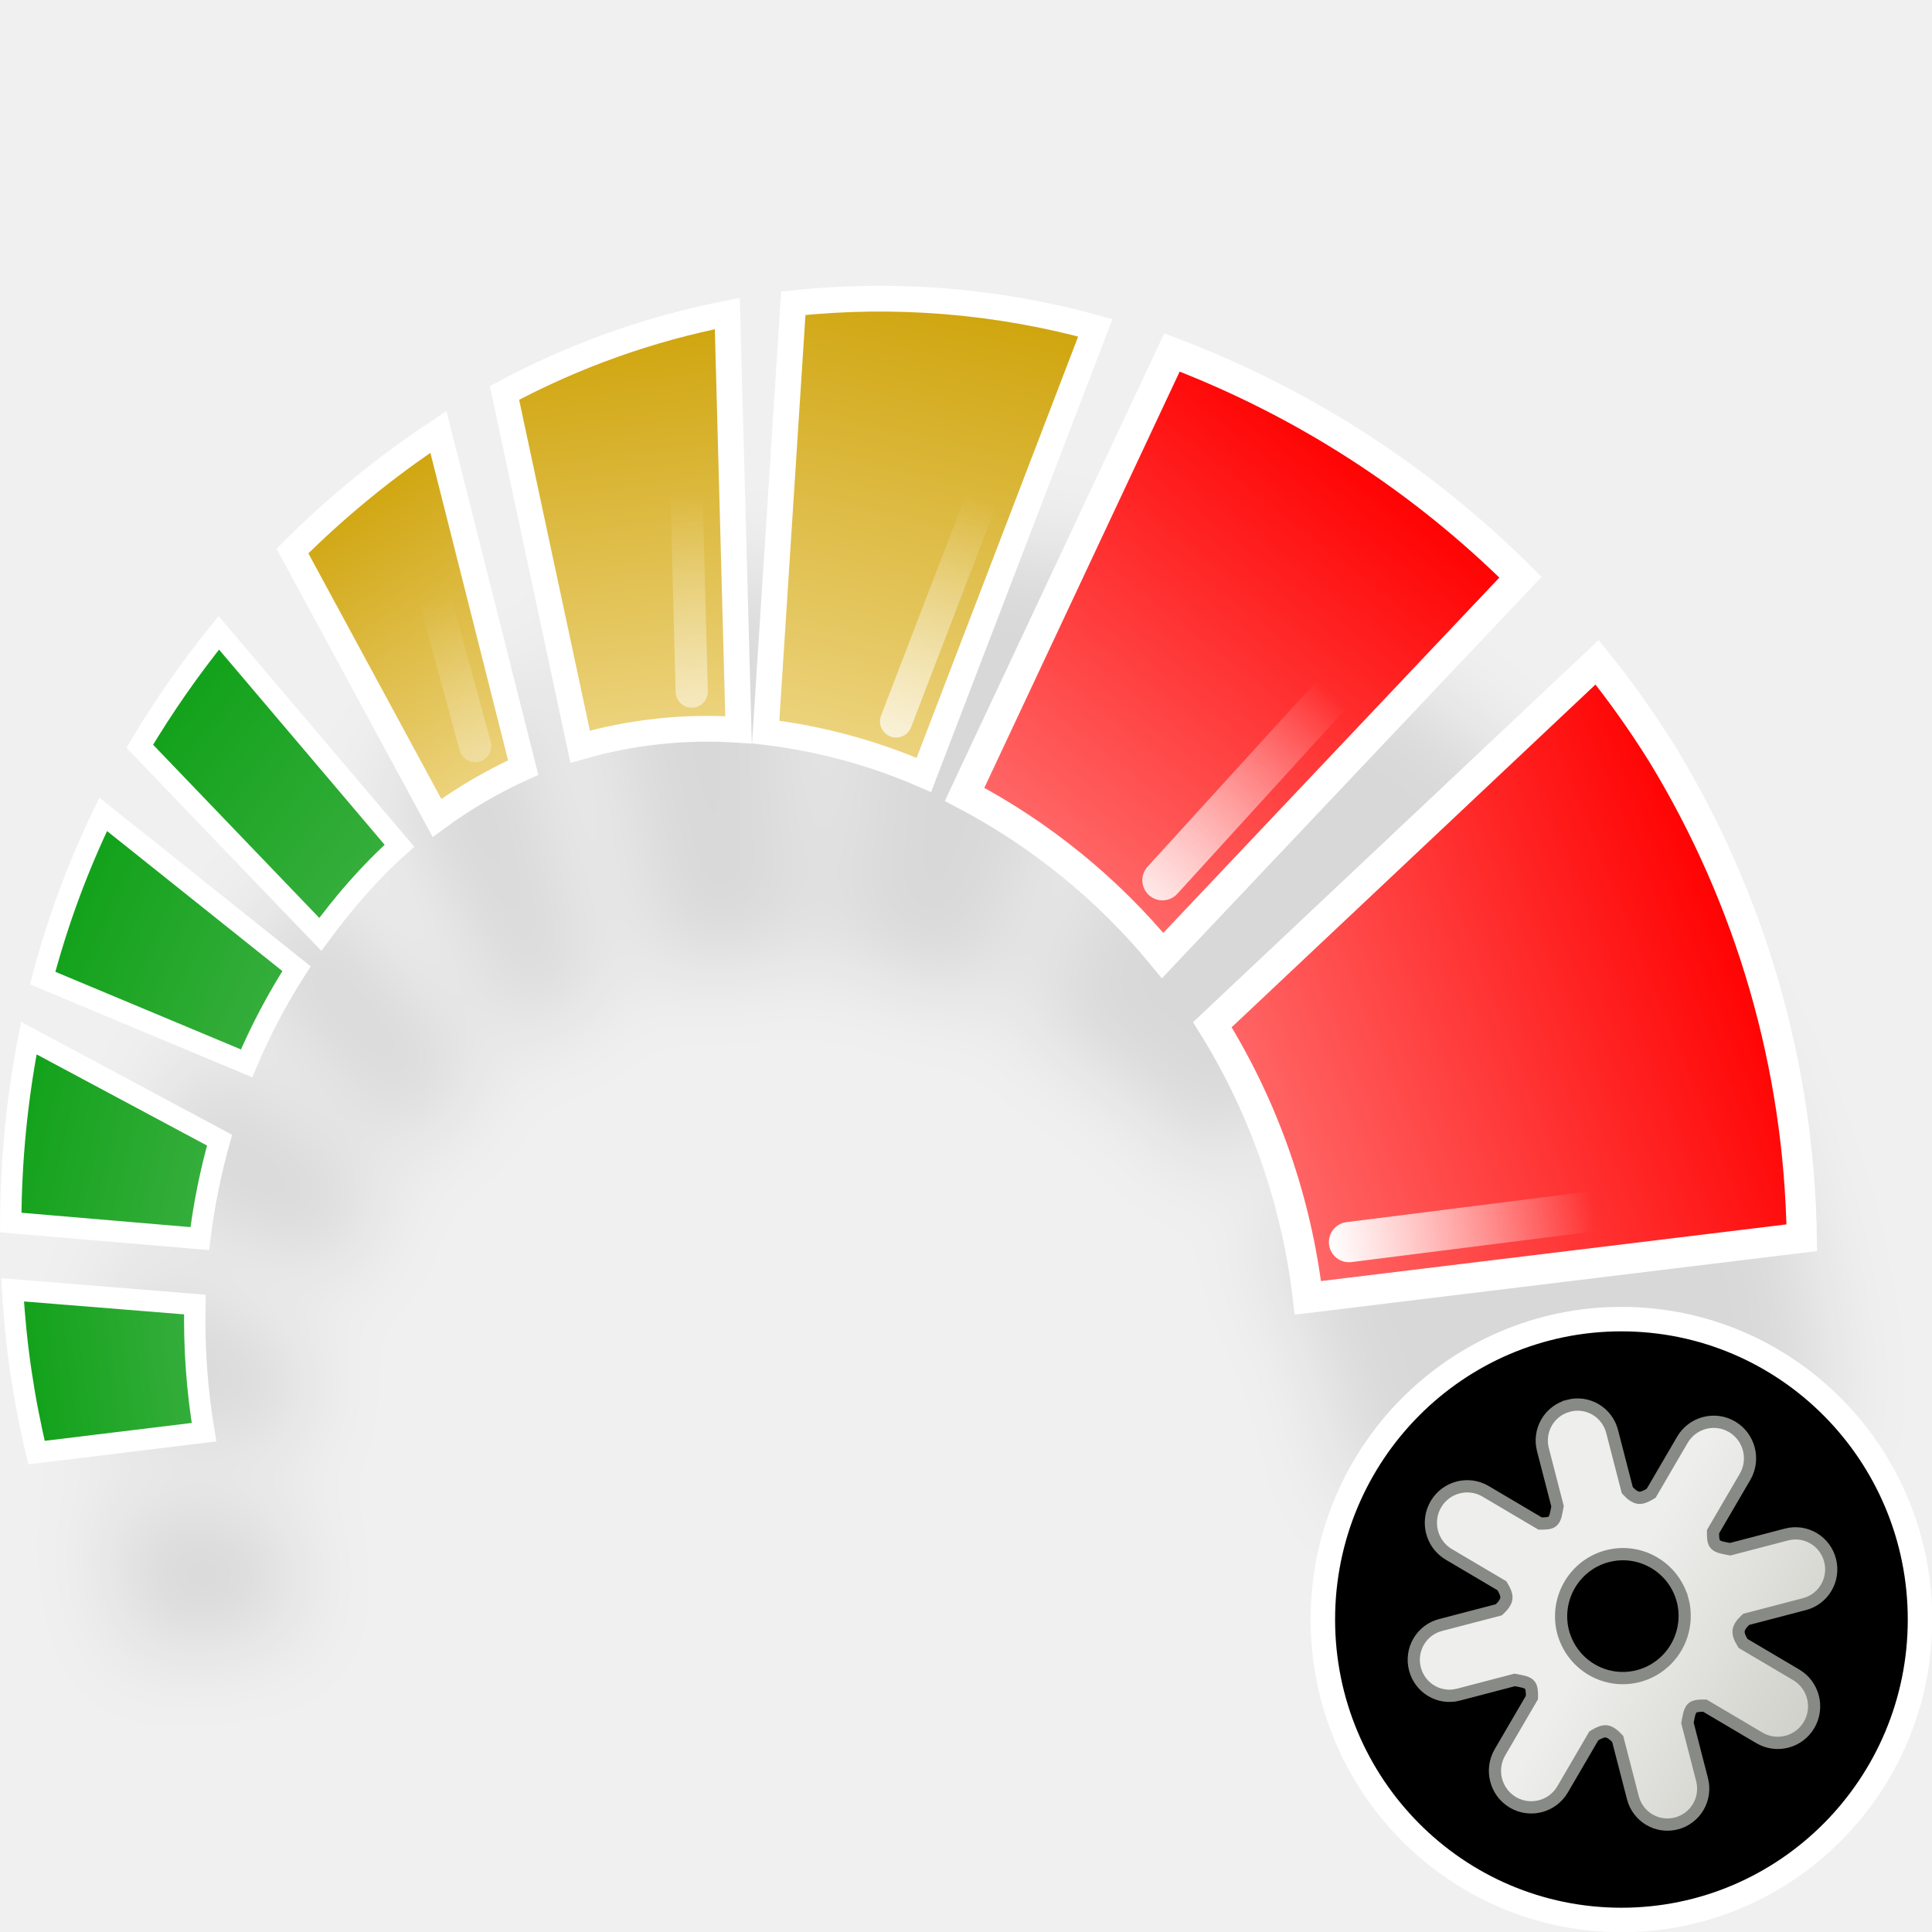
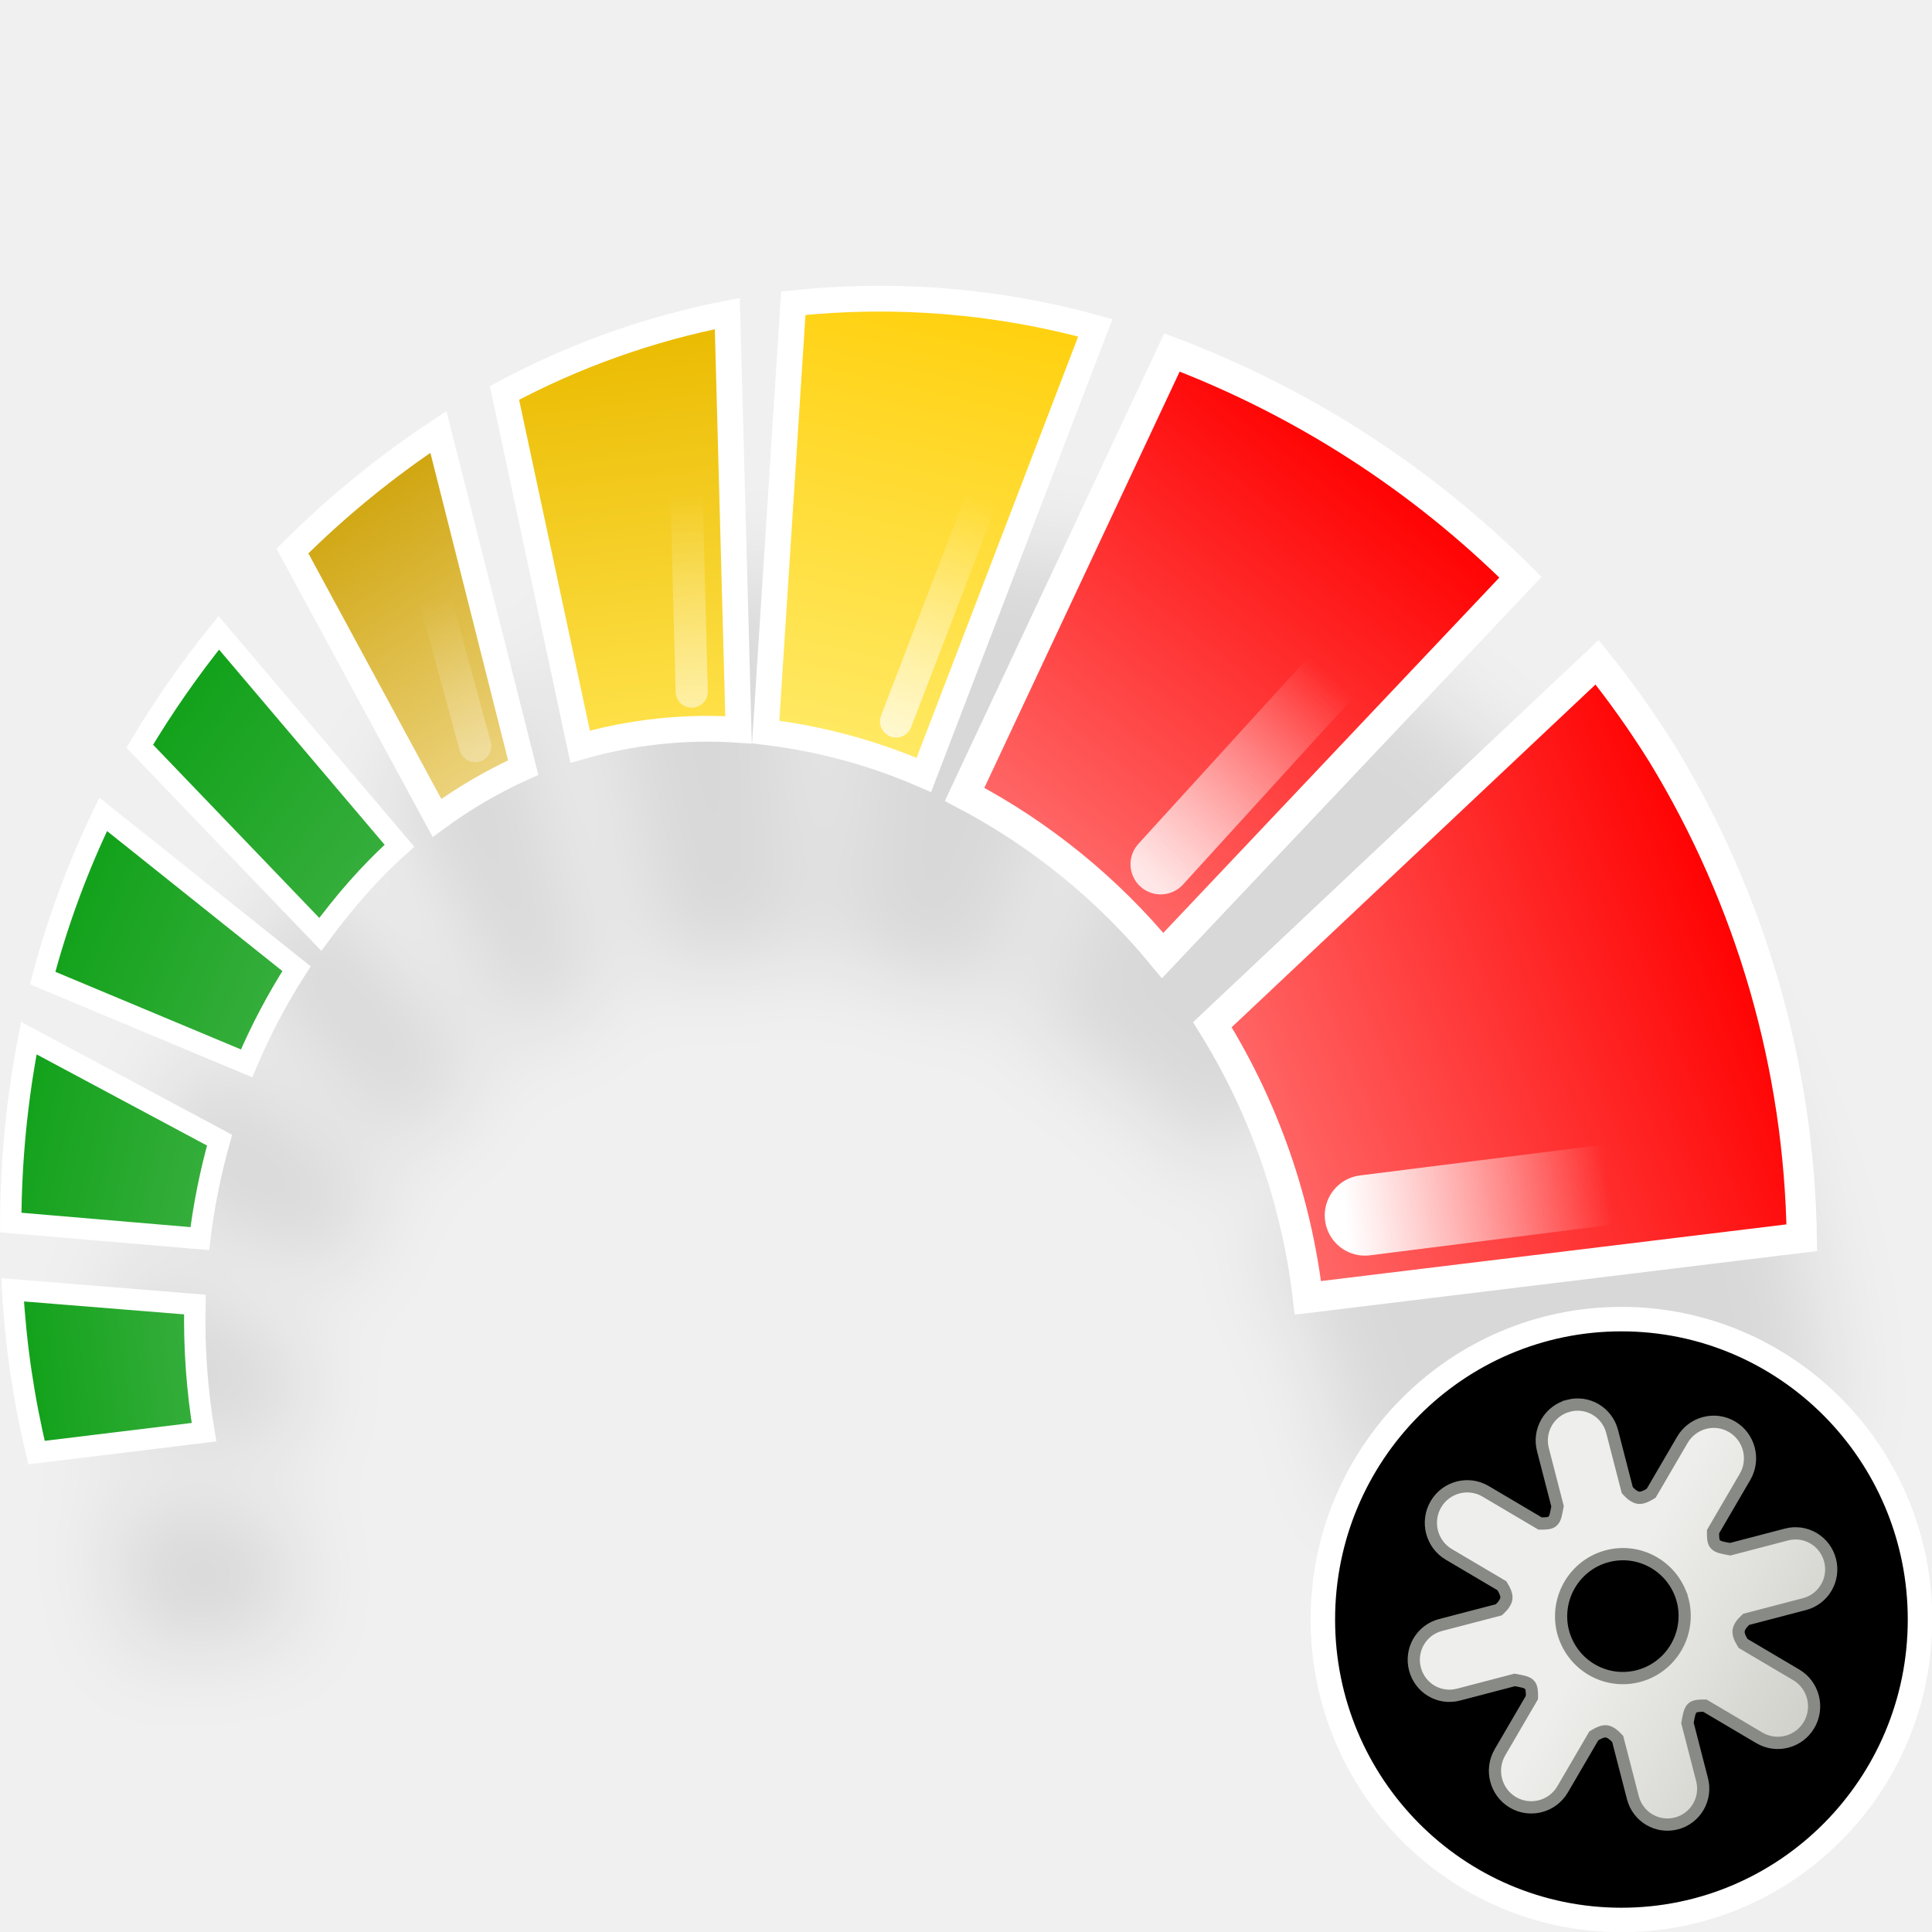
<svg xmlns="http://www.w3.org/2000/svg" xmlns:xlink="http://www.w3.org/1999/xlink" width="48" height="48">
  <defs>
-     <linearGradient id="k">
+     <linearGradient id="h" x1="18.466" y1="6.619" x2="15.924" y2="13.603" gradientUnits="userSpaceOnUse">
+       <stop offset="0" stop-color="#eaba00" />
+       <stop offset="1" stop-color="#ffe24a" />
+     </linearGradient>
+     <linearGradient id="j" x1="18.466" y1="6.619" x2="15.924" y2="13.603" gradientUnits="userSpaceOnUse">
+       <stop offset="0" stop-color="#ffd00d" />
+       <stop offset="1" stop-color="#ffea66" />
+     </linearGradient>
+     <linearGradient id="l">
      <stop offset="0" stop-color="#fff" />
      <stop offset="1" stop-color="#fff" stop-opacity="0" />
    </linearGradient>
-     <linearGradient id="v" x1="2" y1="21.614" x2="4.833" y2="21.614" xlink:href="#f" gradientTransform="rotate(-6.94 -5.214 27.34)scale(1.49491)" />
+     <linearGradient id="w" x1="2" y1="21.614" x2="4.833" y2="21.614" xlink:href="#f" gradientTransform="rotate(-6.94 -5.214 27.34)scale(1.49491)" />
    <linearGradient id="f" x1="5.505" y1="11.477" x2="8.546" y2="14.519" gradientUnits="userSpaceOnUse">
      <stop offset="0" stop-color="#11a119" />
      <stop offset="1" stop-color="#37ae3d" />
    </linearGradient>
-     <linearGradient id="u" x1="2.265" y1="17.799" x2="5.379" y2="18.933" xlink:href="#f" gradientTransform="rotate(-6.94 -5.214 27.34)scale(1.49491)" />
-     <linearGradient id="t" x1="3.639" y1="14.285" x2="6.883" y2="16.158" xlink:href="#f" gradientTransform="rotate(-6.94 -5.214 27.34)scale(1.49491)" />
-     <linearGradient id="r" x1="8.808" y1="8.486" x2="10.988" y2="13.161" xlink:href="#g" gradientTransform="rotate(-6.94 -5.214 27.34)scale(1.49491)" />
+     <linearGradient id="v" x1="2.265" y1="17.799" x2="5.379" y2="18.933" xlink:href="#f" gradientTransform="rotate(-6.94 -5.214 27.34)scale(1.49491)" />
+     <linearGradient id="u" x1="3.639" y1="14.285" x2="6.883" y2="16.158" xlink:href="#f" gradientTransform="rotate(-6.94 -5.214 27.34)scale(1.49491)" />
+     <linearGradient id="s" x1="8.808" y1="8.486" x2="10.988" y2="13.161" xlink:href="#g" gradientTransform="rotate(-6.94 -5.214 27.34)scale(1.49491)" />
    <linearGradient id="g" x1="18.466" y1="6.619" x2="15.924" y2="13.603" gradientUnits="userSpaceOnUse">
      <stop offset="0" stop-color="#cfa40c" />
      <stop offset="1" stop-color="#edd480" />
    </linearGradient>
-     <linearGradient id="q" x1="13.17" y1="6.51" x2="13.17" y2="12.997" xlink:href="#g" gradientTransform="rotate(-6.94 -5.214 27.34)scale(1.49491)" />
-     <linearGradient id="o" x1="24.588" y1="9.748" x2="18.776" y2="15.56" xlink:href="#h" gradientTransform="rotate(-6.94 -5.214 27.34)scale(1.49491)" />
-     <linearGradient id="h" x1="29.662" y1="18.026" x2="21.419" y2="20.234" gradientUnits="userSpaceOnUse">
+     <linearGradient id="r" x1="13.17" y1="6.51" x2="13.17" y2="12.997" xlink:href="#h" gradientTransform="rotate(-6.94 -5.214 27.34)scale(1.49491)" />
+     <linearGradient id="p" x1="24.588" y1="9.748" x2="18.776" y2="15.56" xlink:href="#i" gradientTransform="rotate(-6.94 -5.214 27.34)scale(1.49491)" />
+     <linearGradient id="i" x1="29.662" y1="18.026" x2="21.419" y2="20.234" gradientUnits="userSpaceOnUse">
      <stop offset="0" stop-color="red" />
      <stop offset="1" stop-color="#ff6a6a" />
    </linearGradient>
-     <linearGradient xlink:href="#h" id="n" gradientUnits="userSpaceOnUse" x1="29.662" y1="18.026" x2="21.419" y2="20.234" gradientTransform="rotate(-6.94 -5.214 27.34)scale(1.49491)" />
-     <linearGradient xlink:href="#g" id="p" gradientUnits="userSpaceOnUse" x1="18.466" y1="6.619" x2="15.924" y2="13.603" gradientTransform="rotate(-6.94 -5.214 27.34)scale(1.49491)" />
-     <linearGradient xlink:href="#f" id="s" gradientUnits="userSpaceOnUse" x1="5.505" y1="11.477" x2="8.546" y2="14.519" gradientTransform="rotate(-6.94 -5.214 27.34)scale(1.49491)" />
-     <linearGradient xlink:href="#k" id="w" x1="33.032" y1="30.953" x2="39.578" y2="30.172" gradientUnits="userSpaceOnUse" />
-     <linearGradient xlink:href="#k" id="x" gradientUnits="userSpaceOnUse" x1="33.04" y1="30.991" x2="37.669" y2="26.063" gradientTransform="translate(-4.546 -8.836)" />
-     <linearGradient xlink:href="#k" id="y" gradientUnits="userSpaceOnUse" gradientTransform="translate(-10.877 -12.715)" x1="33.04" y1="30.969" x2="35.272" y2="25.089" />
-     <linearGradient xlink:href="#k" id="z" gradientUnits="userSpaceOnUse" gradientTransform="translate(-15.954 -13.456)" x1="33.151" y1="30.925" x2="33.04" y2="25.741" />
-     <linearGradient xlink:href="#k" id="A" gradientUnits="userSpaceOnUse" gradientTransform="translate(-21.356 -12.147)" x1="33.284" y1="30.947" x2="32.184" y2="26.957" />
-     <linearGradient id="l">
+     <linearGradient xlink:href="#i" id="o" gradientUnits="userSpaceOnUse" x1="29.662" y1="18.026" x2="21.419" y2="20.234" gradientTransform="rotate(-6.94 -5.214 27.34)scale(1.49491)" />
+     <linearGradient xlink:href="#j" id="q" gradientUnits="userSpaceOnUse" x1="18.466" y1="6.619" x2="15.924" y2="13.603" gradientTransform="rotate(-6.94 -5.214 27.34)scale(1.49491)" />
+     <linearGradient xlink:href="#f" id="t" gradientUnits="userSpaceOnUse" x1="5.505" y1="11.477" x2="8.546" y2="14.519" gradientTransform="rotate(-6.94 -5.214 27.34)scale(1.49491)" />
+     <linearGradient xlink:href="#l" id="x" x1="33.032" y1="30.953" x2="39.578" y2="30.172" gradientUnits="userSpaceOnUse" gradientTransform="translate(.398 -.663)" />
+     <linearGradient xlink:href="#l" id="y" gradientUnits="userSpaceOnUse" x1="33.04" y1="30.991" x2="37.669" y2="26.063" gradientTransform="translate(-4.59 -9.234)" />
+     <linearGradient xlink:href="#l" id="z" gradientUnits="userSpaceOnUse" gradientTransform="translate(-10.877 -12.715)" x1="33.04" y1="30.969" x2="35.272" y2="25.089" />
+     <linearGradient xlink:href="#l" id="A" gradientUnits="userSpaceOnUse" gradientTransform="translate(-15.954 -13.456)" x1="33.151" y1="30.925" x2="33.04" y2="25.741" />
+     <linearGradient xlink:href="#l" id="B" gradientUnits="userSpaceOnUse" gradientTransform="translate(-21.356 -12.147)" x1="33.284" y1="30.947" x2="32.184" y2="26.957" />
+     <linearGradient id="m">
      <stop offset="0" stop-color="#eeeeec" />
      <stop offset="1" stop-color="#d2d2cc" />
    </linearGradient>
-     <linearGradient xlink:href="#l" id="B" x1="7.598" y1="7.681" x2="12.404" y2="12.336" gradientUnits="userSpaceOnUse" gradientTransform="matrix(1.12453 -.29235 .29238 1.1244 47.126 26.974)" />
-     <filter id="m" x="-.061" y="-.094" width="1.121" height="1.188" color-interpolation-filters="sRGB">
+     <linearGradient xlink:href="#m" id="C" x1="7.598" y1="7.681" x2="12.404" y2="12.336" gradientUnits="userSpaceOnUse" gradientTransform="matrix(1.12453 -.29235 .29238 1.1244 47.126 26.974)" />
+     <filter id="n" x="-.061" y="-.094" width="1.121" height="1.188" color-interpolation-filters="sRGB">
      <feGaussianBlur stdDeviation="1.06" />
    </filter>
  </defs>
-   <g style="mix-blend-mode:normal" transform="translate(-.63 7.258)scale(1.019)" opacity=".1" stroke-width=".5" filter="url(#m)">
+   <g style="mix-blend-mode:normal" transform="translate(-.63 7.258)scale(1.019)" opacity=".1" stroke-width=".5" filter="url(#n)">
    <path d="M40.406 14.688a22 22 0 0 1 1.518 2.137 22.37 22.37 0 0 1 3.27 11.324L33.64 29.556a15.5 15.5 0 0 0-2.234-6.39zM25.61 17.778a15.1 15.1 0 0 1 4.633 3.77l8.37-8.85a23.2 23.2 0 0 0-8.152-5.257ZM20.957 16.32a13.2 13.2 0 0 1 3.7 1.004l4.011-10.46a19 19 0 0 0-7.065-.574ZM20.059 6.53c-1.82.356-3.577.982-5.212 1.858l1.77 8.275a10.8 10.8 0 0 1 3.705-.395zM13.301 9.3a22 22 0 0 0-3.414 2.785l3.38 6.244a11.3 11.3 0 0 1 2.018-1.178zM8.164 13.999a23 23 0 0 0-1.849 2.653l4.223 4.401c.541-.729 1.12-1.418 1.852-2.073zM5.46 18.245a21.3 21.3 0 0 0-1.416 3.83l4.77 1.995q.49-1.157 1.168-2.214zM3.72 23.48a23 23 0 0 0-.423 4.314l4.422.376q.144-1.169.463-2.303zM7.605 29.712a16 16 0 0 0 .213 2.986l-3.917.477a21.4 21.4 0 0 1-.56-3.807Z" />
  </g>
  <g stroke="#fff" stroke-width=".5">
-     <path d="M40.406 14.688a22 22 0 0 1 1.518 2.137 22.37 22.37 0 0 1 3.27 11.324L33.64 29.556a15.5 15.5 0 0 0-2.234-6.39z" fill="url(#n)" stroke-width=".706" transform="translate(-3.235 .854)scale(1.06209)" />
-     <path d="M25.61 17.778a15.1 15.1 0 0 1 4.633 3.77l8.37-8.85a23.2 23.2 0 0 0-8.152-5.257Z" fill="url(#o)" stroke-width=".706" transform="translate(-3.235 .854)scale(1.06209)" />
-     <path d="M20.957 16.32a13.2 13.2 0 0 1 3.7 1.004l4.011-10.46a19 19 0 0 0-7.065-.574Z" fill="url(#p)" stroke-width=".603" transform="translate(-3.235 .854)scale(1.06209)" />
-     <path d="M20.059 6.53c-1.82.356-3.577.982-5.212 1.858l1.77 8.275a10.8 10.8 0 0 1 3.705-.395z" fill="url(#q)" stroke-width=".603" transform="translate(-3.235 .854)scale(1.06209)" />
-     <path d="M13.301 9.3a22 22 0 0 0-3.414 2.785l3.38 6.244a11.3 11.3 0 0 1 2.018-1.178z" fill="url(#r)" stroke-width=".603" transform="translate(-3.235 .854)scale(1.06209)" />
-     <path d="M8.164 13.999a23 23 0 0 0-1.849 2.653l4.223 4.401c.541-.729 1.12-1.418 1.852-2.073z" fill="url(#s)" stroke-width=".499" transform="translate(-3.235 .854)scale(1.06209)" />
-     <path d="M5.46 18.245a21.3 21.3 0 0 0-1.416 3.83l4.77 1.995q.49-1.157 1.168-2.214z" fill="url(#t)" stroke-width=".499" transform="translate(-3.235 .854)scale(1.06209)" />
-     <path d="M3.72 23.48a23 23 0 0 0-.423 4.314l4.422.376q.144-1.169.463-2.303z" fill="url(#u)" stroke-width=".499" transform="translate(-3.235 .854)scale(1.06209)" />
-     <path d="M7.605 29.712a16 16 0 0 0 .213 2.986l-3.917.477a21.4 21.4 0 0 1-.56-3.807Z" fill="url(#v)" stroke-width=".499" transform="translate(-3.235 .854)scale(1.06209)" />
+     <path d="M40.406 14.688a22 22 0 0 1 1.518 2.137 22.37 22.37 0 0 1 3.27 11.324L33.64 29.556a15.5 15.5 0 0 0-2.234-6.39z" fill="url(#o)" stroke-width=".706" transform="translate(-3.235 .854)scale(1.06209)" />
+     <path d="M25.61 17.778a15.1 15.1 0 0 1 4.633 3.77l8.37-8.85a23.2 23.2 0 0 0-8.152-5.257Z" fill="url(#p)" stroke-width=".706" transform="translate(-3.235 .854)scale(1.06209)" />
+     <path d="M20.957 16.32a13.2 13.2 0 0 1 3.7 1.004l4.011-10.46a19 19 0 0 0-7.065-.574Z" fill="url(#q)" stroke-width=".603" transform="translate(-3.235 .854)scale(1.06209)" />
+     <path d="M20.059 6.53c-1.82.356-3.577.982-5.212 1.858l1.77 8.275a10.8 10.8 0 0 1 3.705-.395z" fill="url(#r)" stroke-width=".603" transform="translate(-3.235 .854)scale(1.06209)" />
+     <path d="M13.301 9.3a22 22 0 0 0-3.414 2.785l3.38 6.244a11.3 11.3 0 0 1 2.018-1.178z" fill="url(#s)" stroke-width=".603" transform="translate(-3.235 .854)scale(1.06209)" />
+     <path d="M8.164 13.999a23 23 0 0 0-1.849 2.653l4.223 4.401c.541-.729 1.12-1.418 1.852-2.073z" fill="url(#t)" stroke-width=".499" transform="translate(-3.235 .854)scale(1.06209)" />
+     <path d="M5.46 18.245a21.3 21.3 0 0 0-1.416 3.83l4.77 1.995q.49-1.157 1.168-2.214z" fill="url(#u)" stroke-width=".499" transform="translate(-3.235 .854)scale(1.06209)" />
+     <path d="M3.72 23.48a23 23 0 0 0-.423 4.314l4.422.376q.144-1.169.463-2.303z" fill="url(#v)" stroke-width=".499" transform="translate(-3.235 .854)scale(1.06209)" />
+     <path d="M7.605 29.712a16 16 0 0 0 .213 2.986l-3.917.477a21.4 21.4 0 0 1-.56-3.807Z" fill="url(#w)" stroke-width=".499" transform="translate(-3.235 .854)scale(1.06209)" />
  </g>
  <g stroke-linecap="round" stroke-linejoin="bevel" paint-order="stroke fill markers">
-     <path d="m33.516 30.86 10.39-1.313" stroke="url(#w)" />
-     <path d="m28.881 21.869 7.032-7.72" opacity=".85" stroke="url(#x)" />
-     <path d="m22.263 17.923 3.474-9.046" opacity=".7" stroke="url(#y)" stroke-width=".8" />
-     <path d="m17.186 17.183-.216-8.185" opacity=".5" stroke="url(#z)" stroke-width=".8" />
-     <path d="m11.806 18.536-1.63-5.975" opacity=".3" stroke="url(#A)" stroke-width=".8" />
+     <path d="m33.913 30.196 10.391-1.312" stroke="url(#x)" stroke-width="2" />
+     <path d="m28.837 21.471 7.032-7.72" opacity=".85" stroke="url(#y)" stroke-width="1.5" />
+     <path d="m22.263 17.923 3.474-9.046" opacity=".7" stroke="url(#z)" stroke-width=".8" />
+     <path d="m17.186 17.183-.216-8.185" opacity=".5" stroke="url(#A)" stroke-width=".8" />
+     <path d="m11.806 18.536-1.63-5.975" opacity=".3" stroke="url(#B)" stroke-width=".8" />
  </g>
  <circle cx="39.025" cy="40.466" r=".714" fill="#fff" paint-order="fill markers stroke" />
  <circle cx="33.645" cy="39.079" r=".507" fill="#fff" paint-order="fill markers stroke" />
  <circle cx="39.035" cy="40.469" r=".714" fill="#fff" paint-order="fill markers stroke" />
  <ellipse ry="7.464" rx="7.418" cy="40.237" cx="40.284" style="marker:none" color="#000" overflow="visible" stroke="#fff" stroke-width=".608" enable-background="accumulate" />
  <g color="#000">
    <path style="marker:none" d="M60.644 33.586a2.176 2.176 0 1 1-4.21 1.095 2.176 2.176 0 0 1 4.21-1.095zM56.64 26.83a1.255 1.255 0 0 0-.9 1.533l.514 1.978c-.045.235-.07.448-.186.536-.092.07-.254.073-.428.07l-1.918-1.125a1.28 1.28 0 0 0-1.75.455 1.28 1.28 0 0 0 .455 1.75l1.87 1.097c.104.168.173.321.156.447s-.117.259-.263.393l-2.054.534a1.255 1.255 0 0 0-.901 1.534c.175.675.86 1.076 1.534.901l1.978-.514c.235.044.448.07.536.185.07.093.072.254.07.429l-1.126 1.917a1.28 1.28 0 0 0 .455 1.75 1.28 1.28 0 0 0 1.75-.455l1.098-1.87c.168-.104.321-.173.447-.156s.259.117.393.263l.535 2.054c.175.675.86 1.076 1.534.9a1.255 1.255 0 0 0 .9-1.533l-.514-1.978c.044-.235.07-.447.186-.536.092-.07.254-.072.428-.07l1.917 1.126a1.28 1.28 0 0 0 1.75-.455 1.28 1.28 0 0 0-.455-1.75l-1.869-1.098c-.104-.167-.174-.32-.157-.446.017-.127.118-.26.264-.394l2.054-.534a1.255 1.255 0 0 0 .9-1.534 1.255 1.255 0 0 0-1.533-.9l-1.978.514c-.235-.044-.448-.07-.536-.186-.07-.092-.073-.254-.07-.428l1.125-1.917a1.28 1.28 0 0 0-.455-1.75 1.28 1.28 0 0 0-1.75.455l-1.098 1.87c-.167.103-.32.173-.446.156-.127-.017-.26-.118-.394-.263l-.534-2.055a1.255 1.255 0 0 0-1.534-.9z" overflow="visible" fill="none" stroke="#000" stroke-width=".859" enable-background="accumulate" transform="matrix(.70607 0 0 .71045 -.905 16.218)" />
-     <path d="M60.479 33.088a2.176 2.176 0 1 1-4.211 1.095 2.176 2.176 0 0 1 4.21-1.095zm-4.005-6.756a1.255 1.255 0 0 0-.901 1.534l.514 1.978c-.044.234-.07.447-.185.535-.093.07-.254.073-.429.071l-1.917-1.126a1.28 1.28 0 0 0-1.75.455 1.28 1.28 0 0 0 .455 1.75l1.87 1.098c.103.167.173.32.156.446s-.118.26-.263.394L51.969 34a1.255 1.255 0 0 0-.9 1.533c.175.675.859 1.077 1.533.901l1.979-.514c.234.044.447.07.535.186.07.092.073.253.071.428l-1.126 1.917a1.28 1.28 0 0 0 .455 1.75 1.28 1.28 0 0 0 1.75-.455l1.098-1.87c.167-.103.32-.173.447-.156.126.017.258.118.393.263l.534 2.054c.175.675.86 1.076 1.534.901a1.255 1.255 0 0 0 .9-1.534l-.513-1.978c.044-.234.07-.447.185-.535.093-.07.254-.073.429-.071l1.917 1.126a1.28 1.28 0 0 0 1.75-.455 1.28 1.28 0 0 0-.455-1.75l-1.87-1.098c-.104-.167-.173-.32-.156-.446.017-.127.117-.26.263-.394l2.054-.534a1.255 1.255 0 0 0 .901-1.534 1.255 1.255 0 0 0-1.534-.9l-1.978.514c-.235-.044-.447-.07-.536-.186-.07-.092-.072-.253-.07-.428l1.126-1.917a1.28 1.28 0 0 0-.455-1.75 1.28 1.28 0 0 0-1.75.455l-1.098 1.87c-.168.103-.321.173-.447.156s-.259-.118-.393-.263l-.534-2.054a1.255 1.255 0 0 0-1.534-.901z" style="marker:none" overflow="visible" fill="url(#B)" fill-rule="evenodd" stroke="#888a85" stroke-width=".429" enable-background="accumulate" transform="matrix(.70607 0 0 .71045 -.905 16.218)" />
+     <path d="M60.479 33.088a2.176 2.176 0 1 1-4.211 1.095 2.176 2.176 0 0 1 4.21-1.095zm-4.005-6.756a1.255 1.255 0 0 0-.901 1.534l.514 1.978c-.044.234-.07.447-.185.535-.093.07-.254.073-.429.071l-1.917-1.126a1.28 1.28 0 0 0-1.75.455 1.28 1.28 0 0 0 .455 1.75l1.87 1.098c.103.167.173.32.156.446s-.118.26-.263.394L51.969 34a1.255 1.255 0 0 0-.9 1.533c.175.675.859 1.077 1.533.901l1.979-.514c.234.044.447.07.535.186.07.092.073.253.071.428l-1.126 1.917a1.28 1.28 0 0 0 .455 1.75 1.28 1.28 0 0 0 1.75-.455l1.098-1.87c.167-.103.32-.173.447-.156.126.017.258.118.393.263l.534 2.054c.175.675.86 1.076 1.534.901a1.255 1.255 0 0 0 .9-1.534l-.513-1.978c.044-.234.07-.447.185-.535.093-.07.254-.073.429-.071l1.917 1.126a1.28 1.28 0 0 0 1.75-.455 1.28 1.28 0 0 0-.455-1.75l-1.87-1.098c-.104-.167-.173-.32-.156-.446.017-.127.117-.26.263-.394l2.054-.534a1.255 1.255 0 0 0 .901-1.534 1.255 1.255 0 0 0-1.534-.9l-1.978.514c-.235-.044-.447-.07-.536-.186-.07-.092-.072-.253-.07-.428l1.126-1.917a1.28 1.28 0 0 0-.455-1.75 1.28 1.28 0 0 0-1.75.455l-1.098 1.87c-.168.103-.321.173-.447.156s-.259-.118-.393-.263l-.534-2.054a1.255 1.255 0 0 0-1.534-.901z" style="marker:none" overflow="visible" fill="url(#C)" fill-rule="evenodd" stroke="#888a85" stroke-width=".429" enable-background="accumulate" transform="matrix(.70607 0 0 .71045 -.905 16.218)" />
  </g>
</svg>
